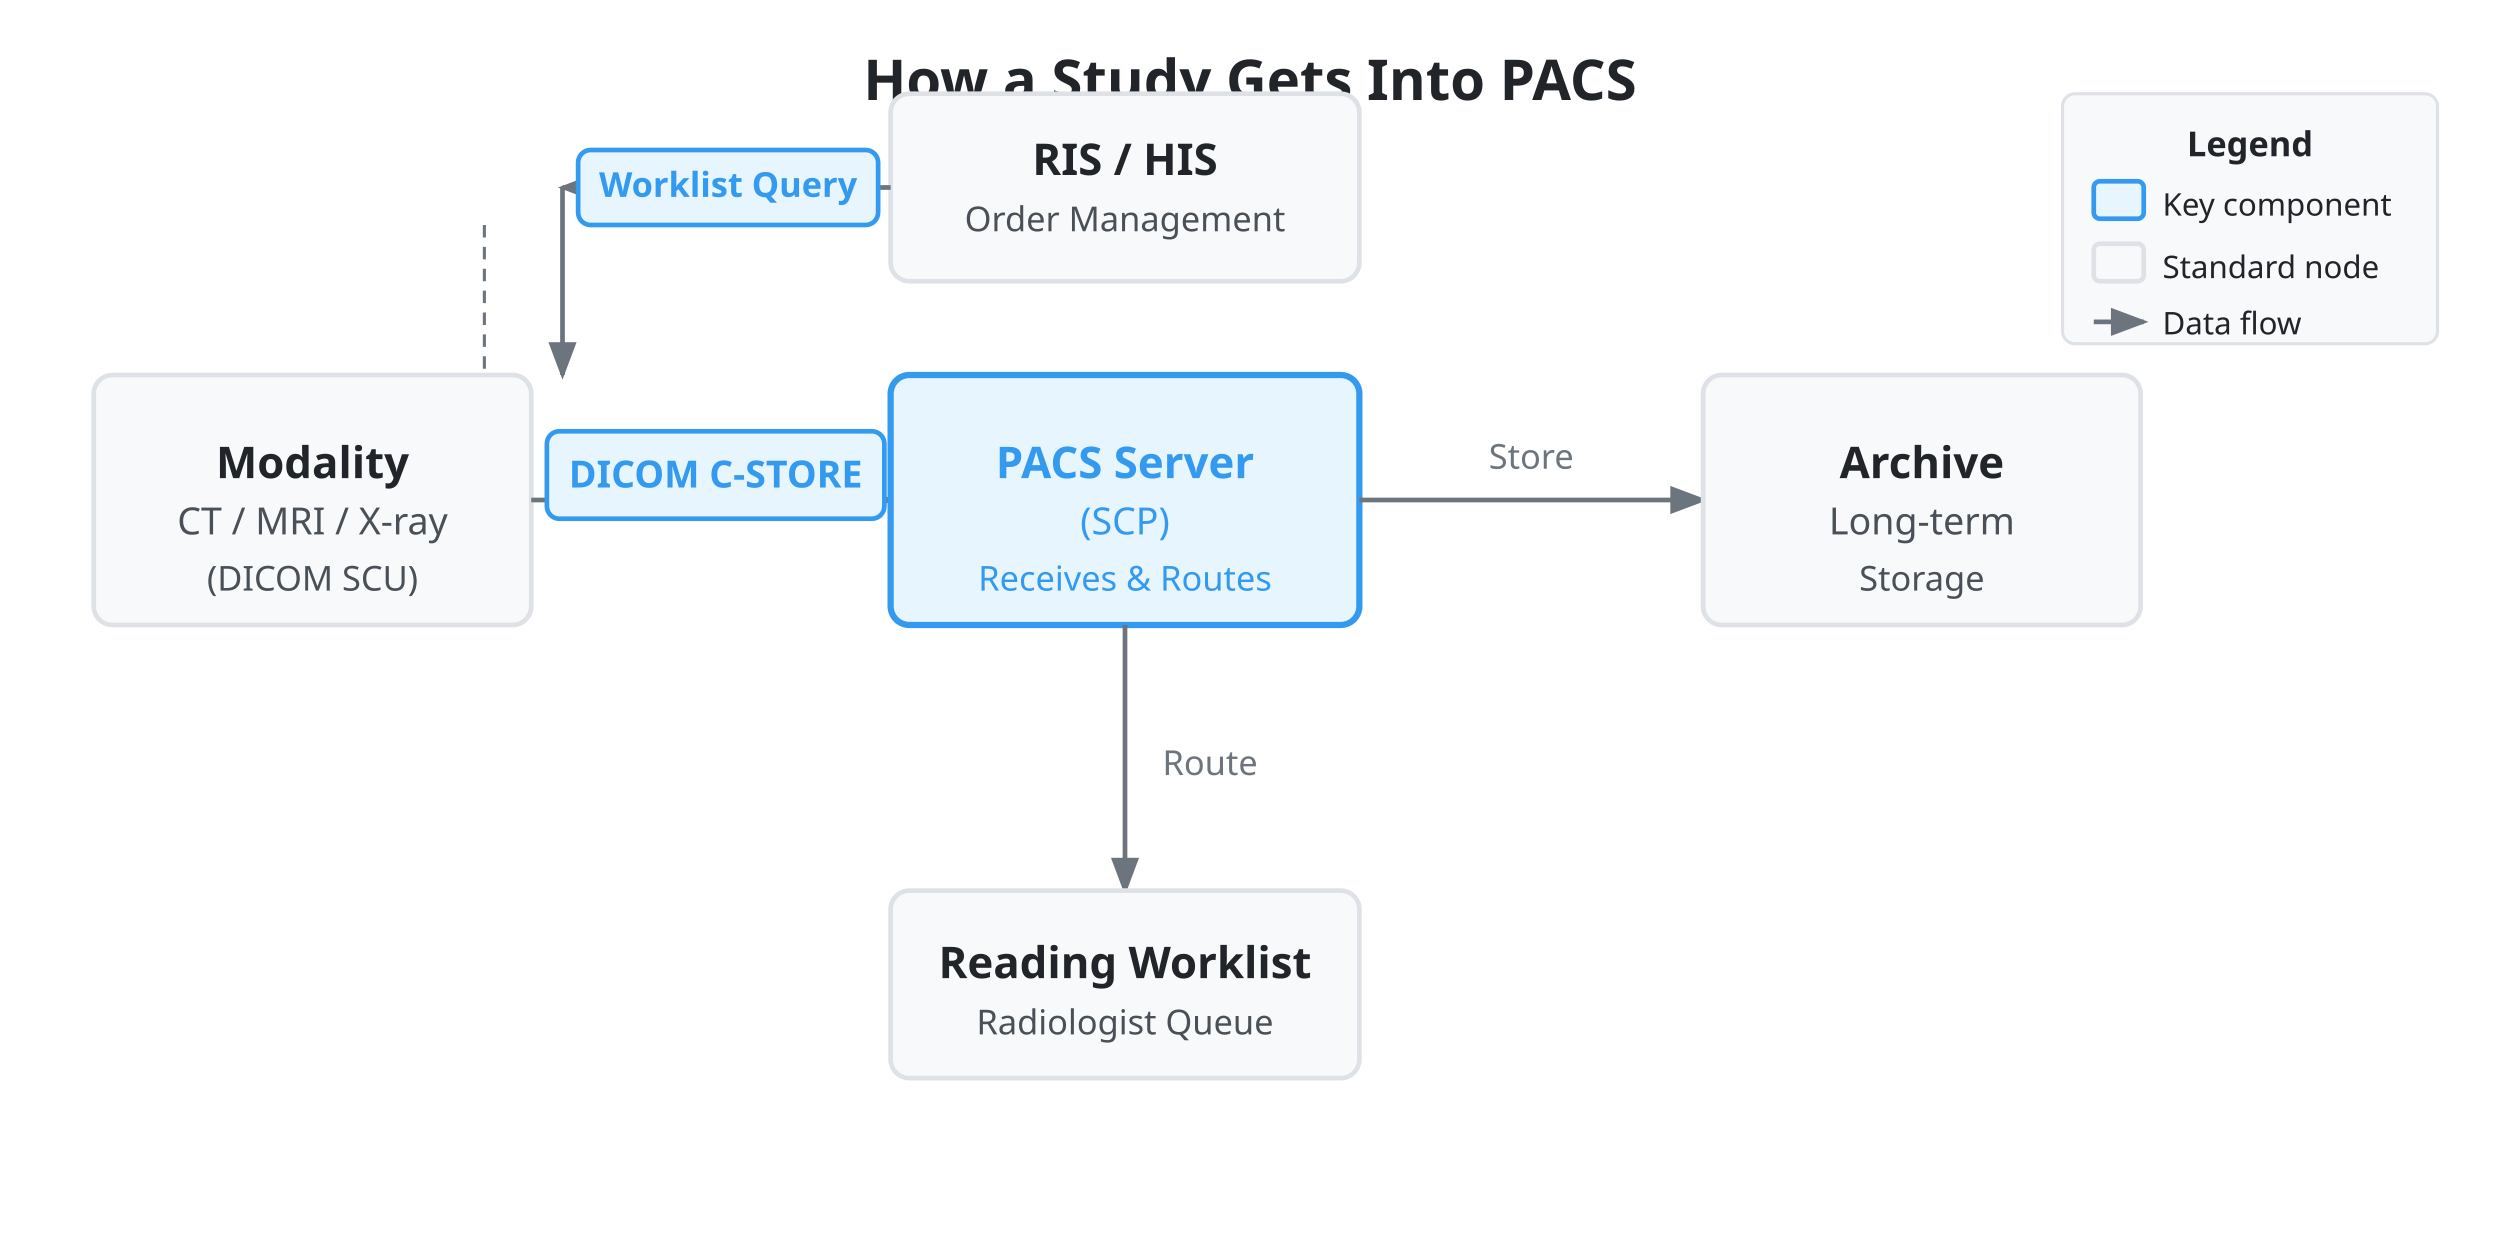
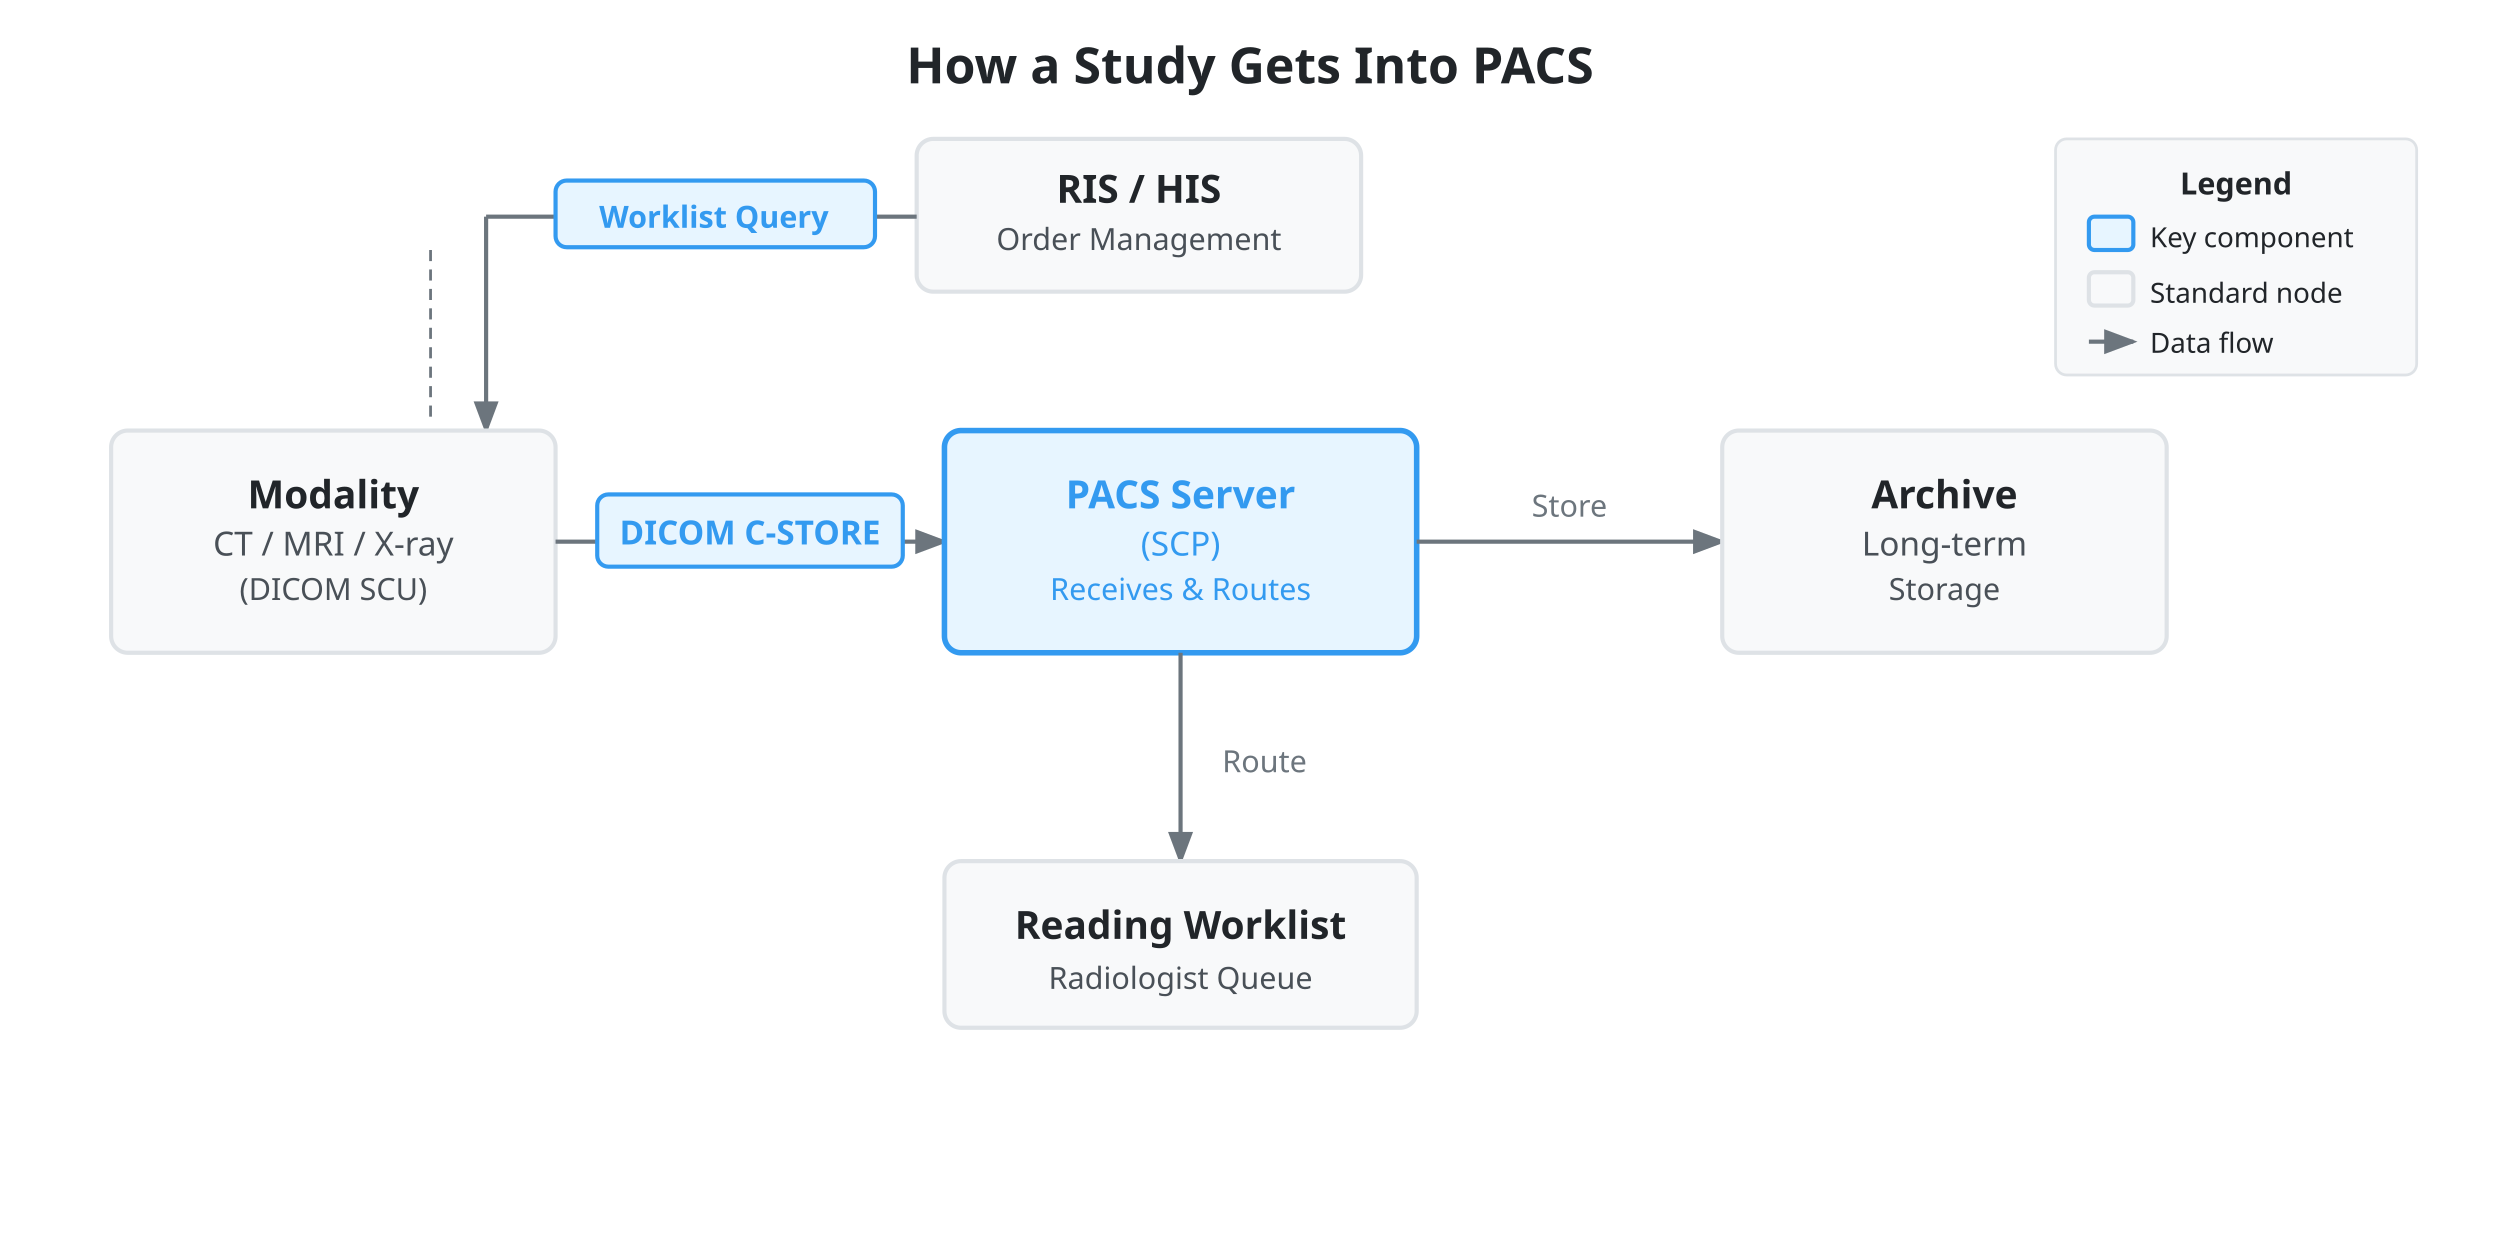
- <svg xmlns="http://www.w3.org/2000/svg" viewBox="0 0 800 400" width="800" height="400" font-family="system-ui, sans-serif">
-   <rect width="800" height="400" fill="#ffffff" />
-   <text x="400" y="32" text-anchor="middle" font-size="18" font-weight="bold" fill="#212529">How a Study Gets Into PACS</text>
-   <rect x="30" y="120" width="140" height="80" rx="6" fill="#f8f9fa" stroke="#dee2e6" stroke-width="1.5" />
-   <text x="100" y="153" text-anchor="middle" font-size="14" font-weight="bold" fill="#212529">Modality</text>
-   <text x="100" y="171" text-anchor="middle" font-size="12" fill="#495057">CT / MRI / X-ray</text>
-   <text x="100" y="189" text-anchor="middle" font-size="11" fill="#495057">(DICOM SCU)</text>
+ <svg xmlns="http://www.w3.org/2000/svg" viewBox="0 0 900 450" width="900" height="450" font-family="system-ui, sans-serif">
+   <rect width="900" height="450" fill="#ffffff" />
+   <text x="450" y="30" text-anchor="middle" font-size="18" font-weight="bold" fill="#212529">How a Study Gets Into PACS</text>
  <defs>
    <marker id="arrowhead" markerWidth="8" markerHeight="6" refX="7" refY="3" orient="auto">
      <polygon points="0 0, 8 3, 0 6" fill="#6c757d" />
    </marker>
    <marker id="arrowhead-blue" markerWidth="8" markerHeight="6" refX="7" refY="3" orient="auto">
      <polygon points="0 0, 8 3, 0 6" fill="#339af0" />
    </marker>
-     <marker id="arrowhead-down" markerWidth="8" markerHeight="6" refX="7" refY="3" orient="auto">
-       <polygon points="0 0, 8 3, 0 6" fill="#6c757d" />
-     </marker>
  </defs>
-   <line x1="170" y1="160" x2="285" y2="160" stroke="#6c757d" stroke-width="1.5" marker-end="url(#arrowhead)" />
-   <rect x="175" y="138" width="108" height="28" rx="4" fill="#e7f5ff" stroke="#339af0" stroke-width="1.5" />
-   <text x="229" y="156" text-anchor="middle" font-size="12" font-weight="bold" fill="#339af0">DICOM C-STORE</text>
-   <rect x="285" y="120" width="150" height="80" rx="6" fill="#e7f5ff" stroke="#339af0" stroke-width="2" />
-   <text x="360" y="153" text-anchor="middle" font-size="14" font-weight="bold" fill="#339af0">PACS Server</text>
-   <text x="360" y="171" text-anchor="middle" font-size="12" fill="#339af0">(SCP)</text>
-   <text x="360" y="189" text-anchor="middle" font-size="11" fill="#339af0">Receives &amp; Routes</text>
-   <line x1="435" y1="160" x2="545" y2="160" stroke="#6c757d" stroke-width="1.5" marker-end="url(#arrowhead)" />
-   <text x="490" y="150" text-anchor="middle" font-size="11" fill="#6c757d">Store</text>
-   <rect x="545" y="120" width="140" height="80" rx="6" fill="#f8f9fa" stroke="#dee2e6" stroke-width="1.5" />
-   <text x="615" y="153" text-anchor="middle" font-size="14" font-weight="bold" fill="#212529">Archive</text>
-   <text x="615" y="171" text-anchor="middle" font-size="12" fill="#495057">Long-term</text>
-   <text x="615" y="189" text-anchor="middle" font-size="11" fill="#495057">Storage</text>
-   <line x1="360" y1="200" x2="360" y2="285" stroke="#6c757d" stroke-width="1.5" marker-end="url(#arrowhead-down)" />
-   <text x="372" y="248" font-size="11" fill="#6c757d">Route</text>
-   <rect x="285" y="285" width="150" height="60" rx="6" fill="#f8f9fa" stroke="#dee2e6" stroke-width="1.5" />
-   <text x="360" y="313" text-anchor="middle" font-size="14" font-weight="bold" fill="#212529">Reading Worklist</text>
-   <text x="360" y="331" text-anchor="middle" font-size="11" fill="#495057">Radiologist Queue</text>
-   <rect x="285" y="30" width="150" height="60" rx="6" fill="#f8f9fa" stroke="#dee2e6" stroke-width="1.5" />
-   <text x="360" y="56" text-anchor="middle" font-size="14" font-weight="bold" fill="#212529">RIS / HIS</text>
-   <text x="360" y="74" text-anchor="middle" font-size="11" fill="#495057">Order Management</text>
-   <line x1="285" y1="60" x2="180" y2="60" stroke="#6c757d" stroke-width="1.5" marker-end="url(#arrowhead)" />
-   <line x1="180" y1="60" x2="180" y2="120" stroke="#6c757d" stroke-width="1.5" marker-end="url(#arrowhead-down)" />
-   <rect x="185" y="48" width="96" height="24" rx="4" fill="#e7f5ff" stroke="#339af0" stroke-width="1.5" />
-   <text x="233" y="63" text-anchor="middle" font-size="11" font-weight="bold" fill="#339af0">Worklist Query</text>
-   <line x1="155" y1="72" x2="155" y2="118" stroke="#6c757d" stroke-width="1" stroke-dasharray="4,3" />
-   <rect x="660" y="30" width="120" height="80" rx="4" fill="#f8f9fa" stroke="#dee2e6" stroke-width="1" />
-   <text x="720" y="50" text-anchor="middle" font-size="11" font-weight="bold" fill="#212529">Legend</text>
-   <rect x="670" y="58" width="16" height="12" rx="2" fill="#e7f5ff" stroke="#339af0" stroke-width="1.5" />
-   <text x="692" y="69" font-size="10" fill="#212529">Key component</text>
-   <rect x="670" y="78" width="16" height="12" rx="2" fill="#f8f9fa" stroke="#dee2e6" stroke-width="1.5" />
-   <text x="692" y="89" font-size="10" fill="#212529">Standard node</text>
-   <line x1="670" y1="103" x2="686" y2="103" stroke="#6c757d" stroke-width="1.5" marker-end="url(#arrowhead)" />
-   <text x="692" y="107" font-size="10" fill="#212529">Data flow</text>
+   <rect x="330" y="50" width="160" height="55" rx="6" fill="#f8f9fa" stroke="#dee2e6" stroke-width="1.5" />
+   <text x="410" y="73" text-anchor="middle" font-size="14" font-weight="bold" fill="#212529">RIS / HIS</text>
+   <text x="410" y="90" text-anchor="middle" font-size="11" fill="#495057">Order Management</text>
+   <line x1="330" y1="78" x2="175" y2="78" stroke="#6c757d" stroke-width="1.5" />
+   <line x1="175" y1="78" x2="175" y2="155" stroke="#6c757d" stroke-width="1.5" marker-end="url(#arrowhead)" />
+   <line x1="155" y1="90" x2="155" y2="153" stroke="#6c757d" stroke-width="1" stroke-dasharray="4,3" />
+   <rect x="200" y="65" width="115" height="24" rx="4" fill="#e7f5ff" stroke="#339af0" stroke-width="1.5" />
+   <text x="257" y="82" text-anchor="middle" font-size="11" font-weight="bold" fill="#339af0">Worklist Query</text>
+   <rect x="40" y="155" width="160" height="80" rx="6" fill="#f8f9fa" stroke="#dee2e6" stroke-width="1.5" />
+   <text x="120" y="183" text-anchor="middle" font-size="14" font-weight="bold" fill="#212529">Modality</text>
+   <text x="120" y="200" text-anchor="middle" font-size="12" fill="#495057">CT / MRI / X-ray</text>
+   <text x="120" y="216" text-anchor="middle" font-size="11" fill="#495057">(DICOM SCU)</text>
+   <line x1="200" y1="195" x2="340" y2="195" stroke="#6c757d" stroke-width="1.5" marker-end="url(#arrowhead)" />
+   <rect x="215" y="178" width="110" height="26" rx="4" fill="#e7f5ff" stroke="#339af0" stroke-width="1.5" />
+   <text x="270" y="196" text-anchor="middle" font-size="12" font-weight="bold" fill="#339af0">DICOM C-STORE</text>
+   <rect x="340" y="155" width="170" height="80" rx="6" fill="#e7f5ff" stroke="#339af0" stroke-width="2" />
+   <text x="425" y="183" text-anchor="middle" font-size="14" font-weight="bold" fill="#339af0">PACS Server</text>
+   <text x="425" y="200" text-anchor="middle" font-size="12" fill="#339af0">(SCP)</text>
+   <text x="425" y="216" text-anchor="middle" font-size="11" fill="#339af0">Receives &amp; Routes</text>
+   <line x1="510" y1="195" x2="620" y2="195" stroke="#6c757d" stroke-width="1.5" marker-end="url(#arrowhead)" />
+   <text x="565" y="186" text-anchor="middle" font-size="11" fill="#6c757d">Store</text>
+   <rect x="620" y="155" width="160" height="80" rx="6" fill="#f8f9fa" stroke="#dee2e6" stroke-width="1.5" />
+   <text x="700" y="183" text-anchor="middle" font-size="14" font-weight="bold" fill="#212529">Archive</text>
+   <text x="700" y="200" text-anchor="middle" font-size="12" fill="#495057">Long-term</text>
+   <text x="700" y="216" text-anchor="middle" font-size="11" fill="#495057">Storage</text>
+   <line x1="425" y1="235" x2="425" y2="310" stroke="#6c757d" stroke-width="1.5" marker-end="url(#arrowhead)" />
+   <text x="440" y="278" font-size="11" fill="#6c757d">Route</text>
+   <rect x="340" y="310" width="170" height="60" rx="6" fill="#f8f9fa" stroke="#dee2e6" stroke-width="1.5" />
+   <text x="425" y="338" text-anchor="middle" font-size="14" font-weight="bold" fill="#212529">Reading Worklist</text>
+   <text x="425" y="356" text-anchor="middle" font-size="11" fill="#495057">Radiologist Queue</text>
+   <rect x="740" y="50" width="130" height="85" rx="4" fill="#f8f9fa" stroke="#dee2e6" stroke-width="1" />
+   <text x="805" y="70" text-anchor="middle" font-size="11" font-weight="bold" fill="#212529">Legend</text>
+   <rect x="752" y="78" width="16" height="12" rx="2" fill="#e7f5ff" stroke="#339af0" stroke-width="1.5" />
+   <text x="774" y="89" font-size="10" fill="#212529">Key component</text>
+   <rect x="752" y="98" width="16" height="12" rx="2" fill="#f8f9fa" stroke="#dee2e6" stroke-width="1.5" />
+   <text x="774" y="109" font-size="10" fill="#212529">Standard node</text>
+   <line x1="752" y1="123" x2="768" y2="123" stroke="#6c757d" stroke-width="1.5" marker-end="url(#arrowhead)" />
+   <text x="774" y="127" font-size="10" fill="#212529">Data flow</text>
</svg>
